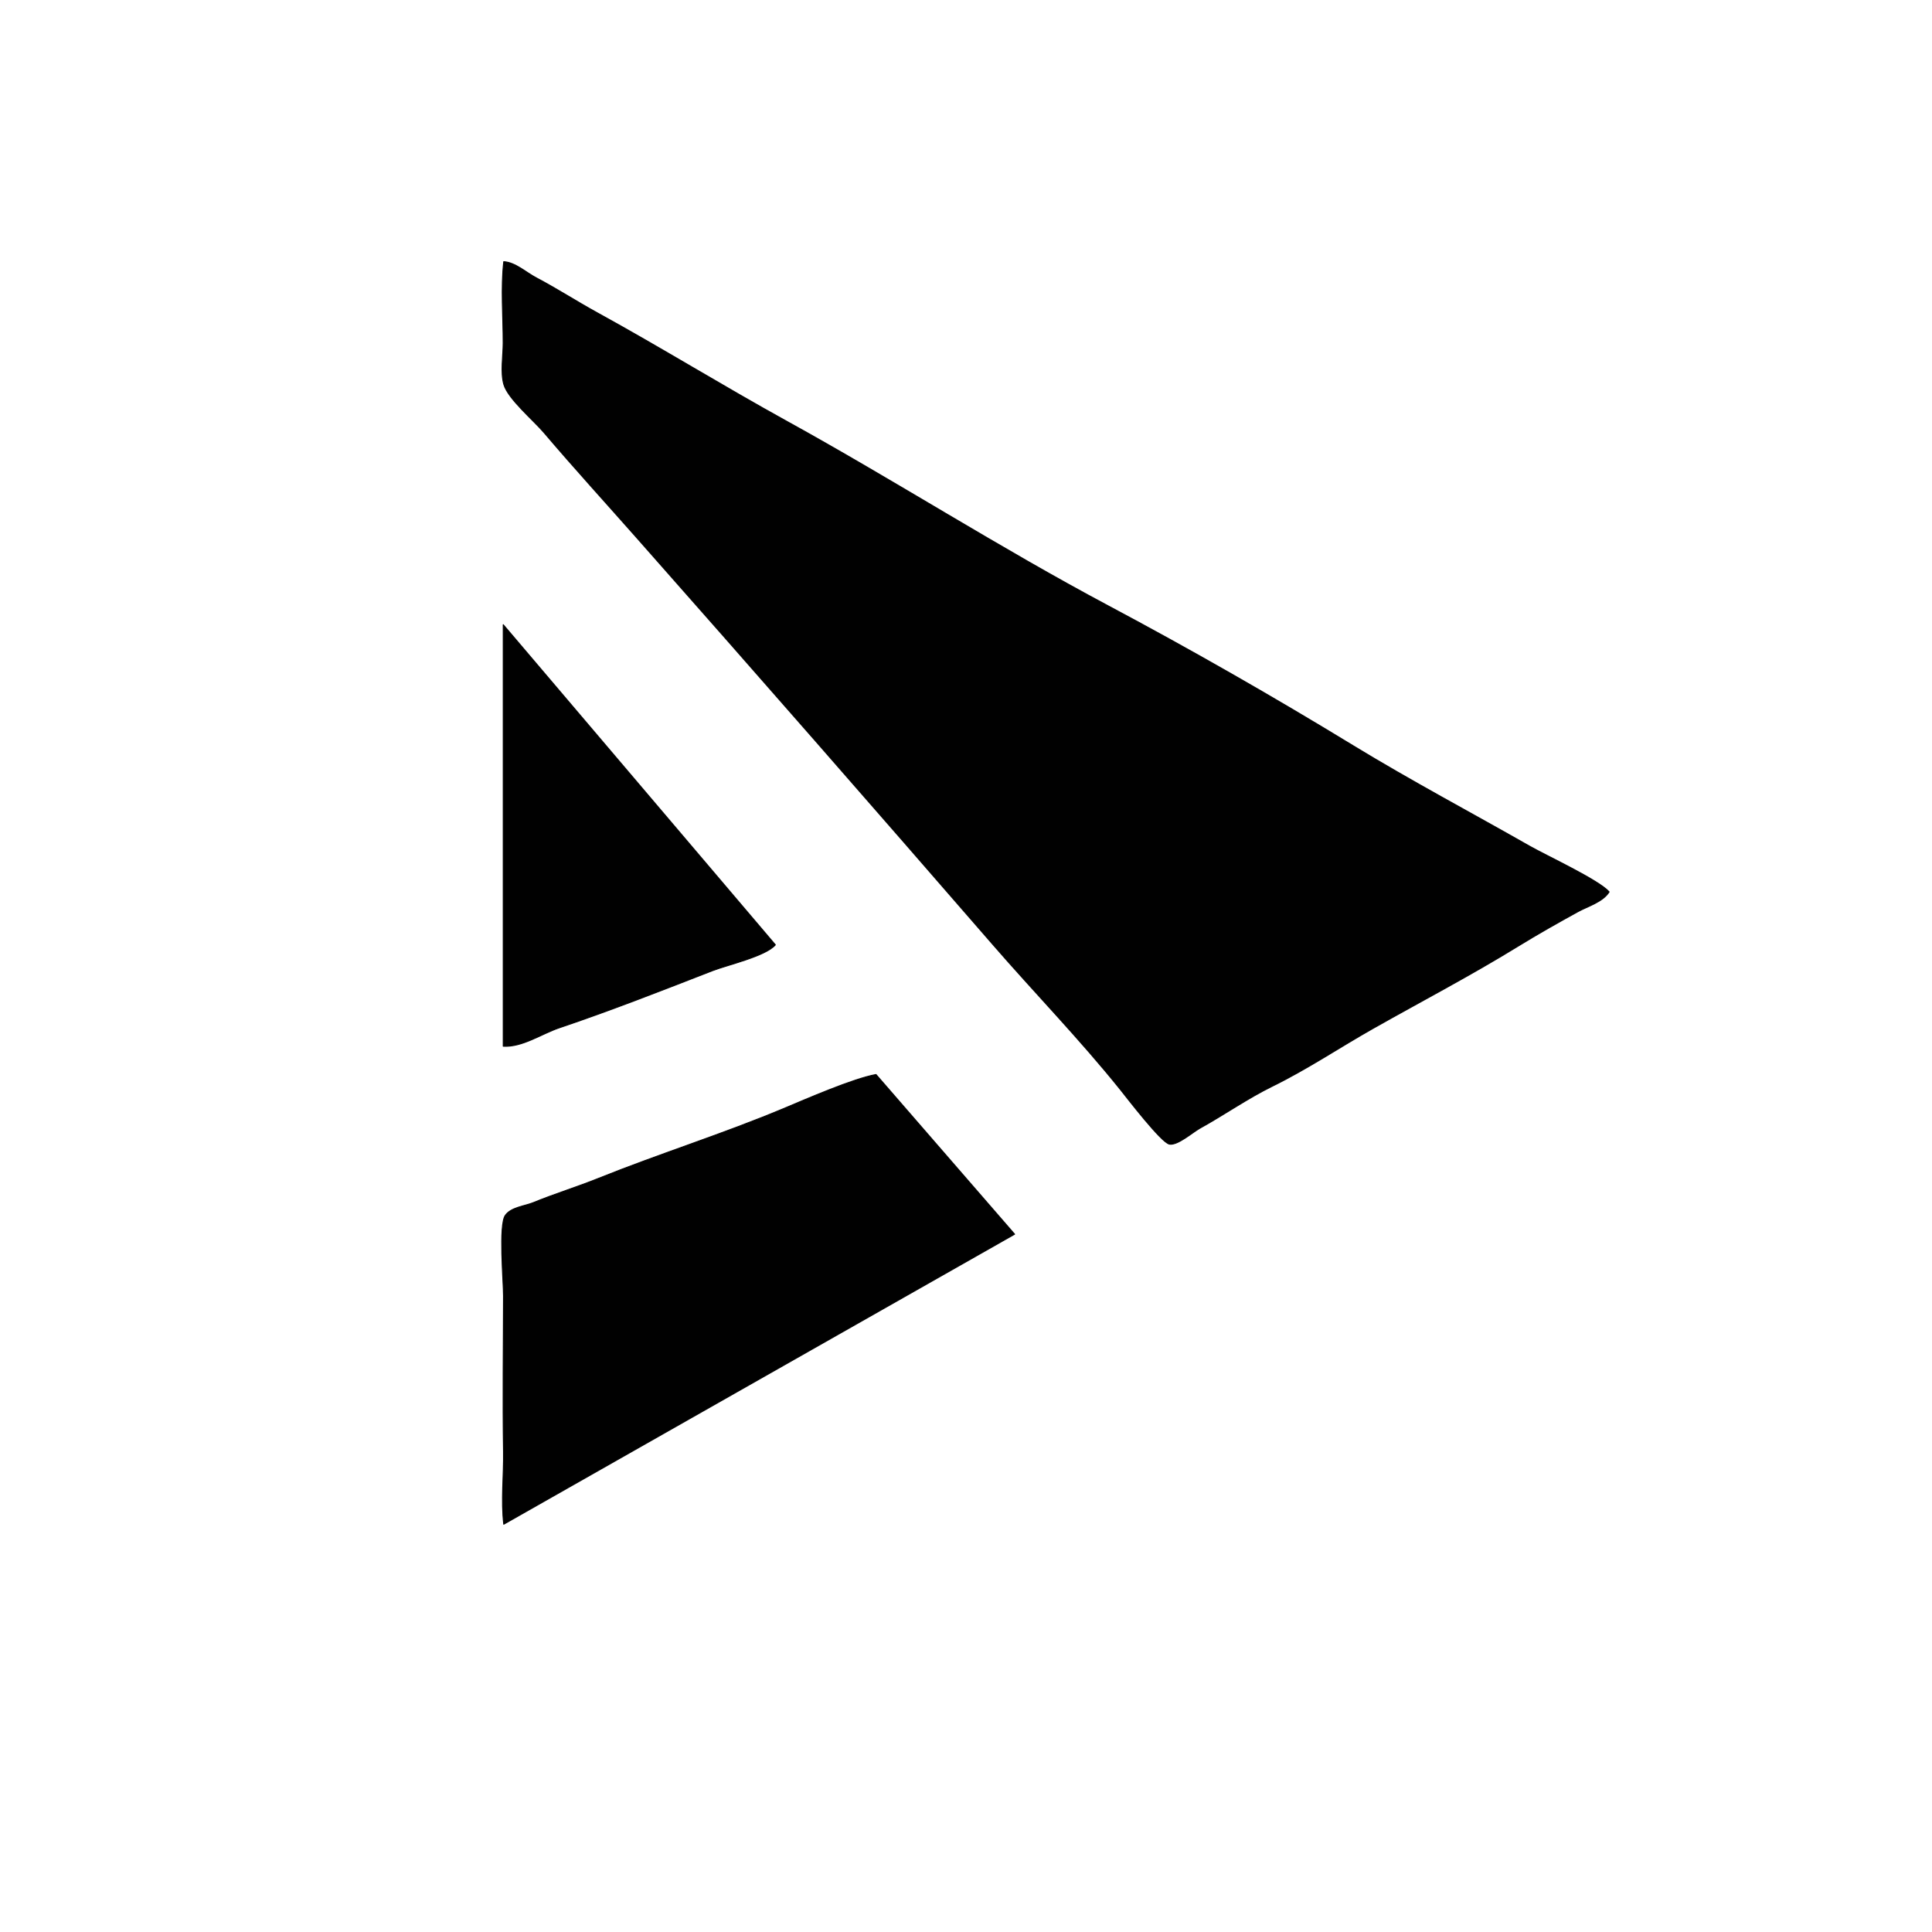
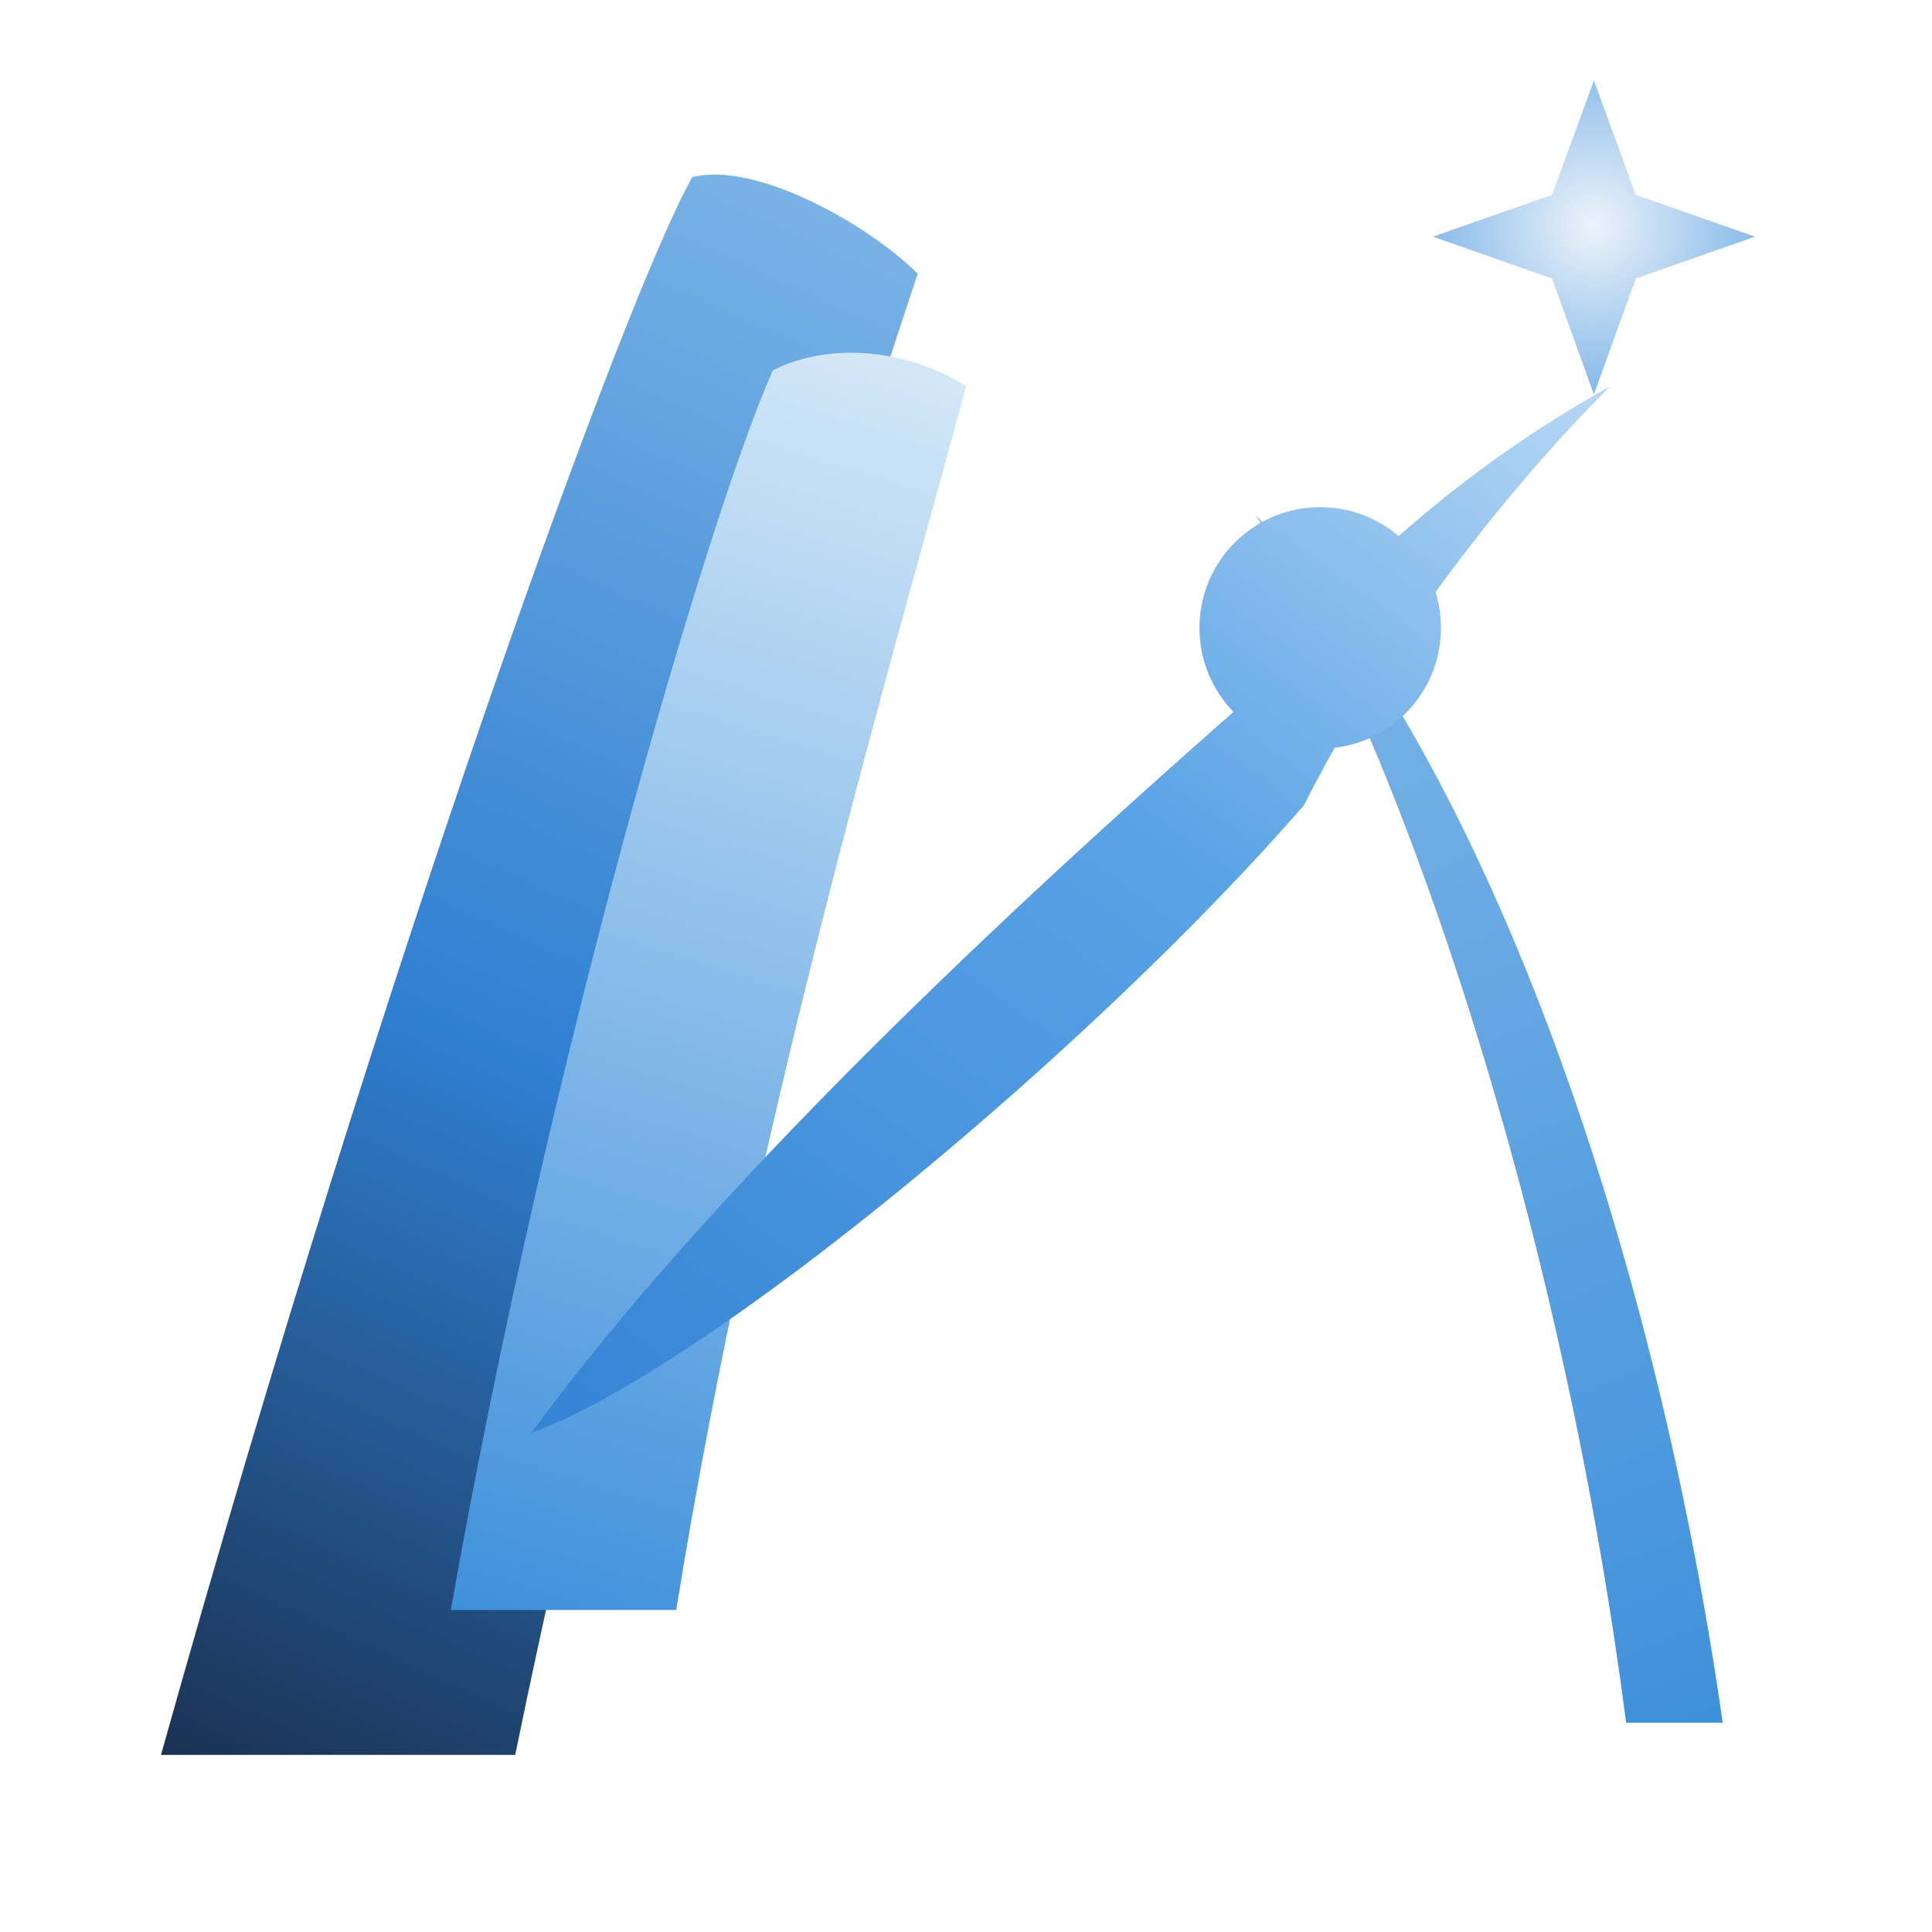
- <svg xmlns="http://www.w3.org/2000/svg" viewBox="0 0 500 500" width="500" height="500">
-   <path d="M130.37 67.72C133.39 67.91 136.14 70.52 138.79 71.91C144.12 74.72 149.19 78 154.48 80.91C171.01 89.99 187.03 99.89 203.54 109C231.5 124.42 258.6 141.8 286.8 156.8C308.22 168.2 329.47 180.36 350.15 192.97C365.1 202.09 380.64 210.33 395.83 218.98C400.2 221.47 413.8 227.77 416.44 230.82C414.83 233.41 410.94 234.53 408.34 235.95C403.19 238.78 398 241.71 392.98 244.8C380.7 252.36 367.9 259.05 355.39 266.12C346.69 271.04 338.27 276.7 329.27 281.11C322.87 284.25 316.76 288.54 310.48 292.01C308.66 293.02 304.75 296.49 302.65 296.1C300.58 295.73 291.78 284.25 289.96 281.98C279.55 269 267.76 256.89 256.84 244.3C226.36 209.19 195.76 174.2 164.97 139.37C156.91 130.24 148.68 121.23 140.78 111.94C138.11 108.8 131.49 103.23 130.4 99.52C129.48 96.4 130.22 92.07 130.22 88.81C130.23 81.89 129.59 74.59 130.37 67.72ZM130.24 161.67C153.71 189.29 177.19 216.9 200.66 244.52C198.15 247.47 188.26 249.71 184.34 251.23C171.2 256.35 158.06 261.5 144.75 265.99C140.19 267.53 135.14 271.07 130.24 270.76C130.24 234.4 130.24 198.04 130.24 161.67ZM226.71 278.08C238.67 291.85 250.62 305.63 262.58 319.41C218.51 344.43 174.44 369.45 130.37 394.47C129.64 388.27 130.41 381.81 130.31 375.57C130.09 362.2 130.29 348.77 130.31 335.39C130.31 331.59 129.01 317.06 130.77 314.55C132.26 312.42 135.78 312.15 137.99 311.25C143.58 308.96 149.34 307.2 154.95 304.94C170.7 298.61 187.01 293.51 202.71 286.94C208.77 284.4 220.7 279.18 226.71 278.08Z" fill="#010101" fill-rule="evenodd" stroke="#010101" stroke-width="0.25" stroke-linejoin="round" />
+ <svg xmlns="http://www.w3.org/2000/svg" viewBox="0 0 240 240" width="500" height="500" role="img" aria-label="AIONEX">
+   <defs>
+     <linearGradient id="a-fill" x1="18" y1="220" x2="110" y2="20" gradientUnits="userSpaceOnUse">
+       <stop offset="0" stop-color="#1a3050" />
+       <stop offset="0.45" stop-color="#2f7fd1" />
+       <stop offset="1" stop-color="#7eb6e8" />
+     </linearGradient>
+     <linearGradient id="a-fold" x1="50" y1="200" x2="100" y2="40" gradientUnits="userSpaceOnUse">
+       <stop offset="0" stop-color="#3d8fdb" />
+       <stop offset="1" stop-color="#d4e8f8" />
+     </linearGradient>
+     <linearGradient id="figure" x1="70" y1="200" x2="200" y2="20" gradientUnits="userSpaceOnUse">
+       <stop offset="0" stop-color="#2f7fd1" />
+       <stop offset="0.55" stop-color="#5aa3e6" />
+       <stop offset="1" stop-color="#d4e8f8" />
+     </linearGradient>
+     <linearGradient id="swoosh" x1="210" y1="220" x2="150" y2="70" gradientUnits="userSpaceOnUse">
+       <stop offset="0" stop-color="#3d8fdb" />
+       <stop offset="1" stop-color="#7eb6e8" />
+     </linearGradient>
+     <radialGradient id="star" cx="198" cy="28" r="22" gradientUnits="userSpaceOnUse">
+       <stop offset="0" stop-color="#eef3fa" />
+       <stop offset="1" stop-color="#7eb6e8" />
+     </radialGradient>
+   </defs>
+   <path fill="url(#a-fill)" d="M86 22C78 36 48 118 20 218h44c16-78 38-148 50-184C108 28 94 20 86 22Z" />
+   <path fill="url(#a-fold)" d="M96 46c-8 18-28 86-40 154h28c10-62 28-122 36-152-6-4-16-6-24-2Z" />
+   <path fill="url(#swoosh)" d="M214 214c-8-56-28-118-58-150 18 28 38 88 46 150h12Z" />
+   <path fill="url(#figure)" d="M156 86c-32 28-68 62-90 92 22-8 70-48 96-78 8-16 22-36 38-52-18 10-34 24-44 38Z" />
+   <circle cx="164" cy="78" r="15" fill="url(#figure)" />
+   <path fill="url(#star)" d="M198 10l5.2 14.2 14.8 5.2-14.8 5.2L198 49l-5.2-14.4-14.8-5.2 14.8-5.2Z" />
</svg>
